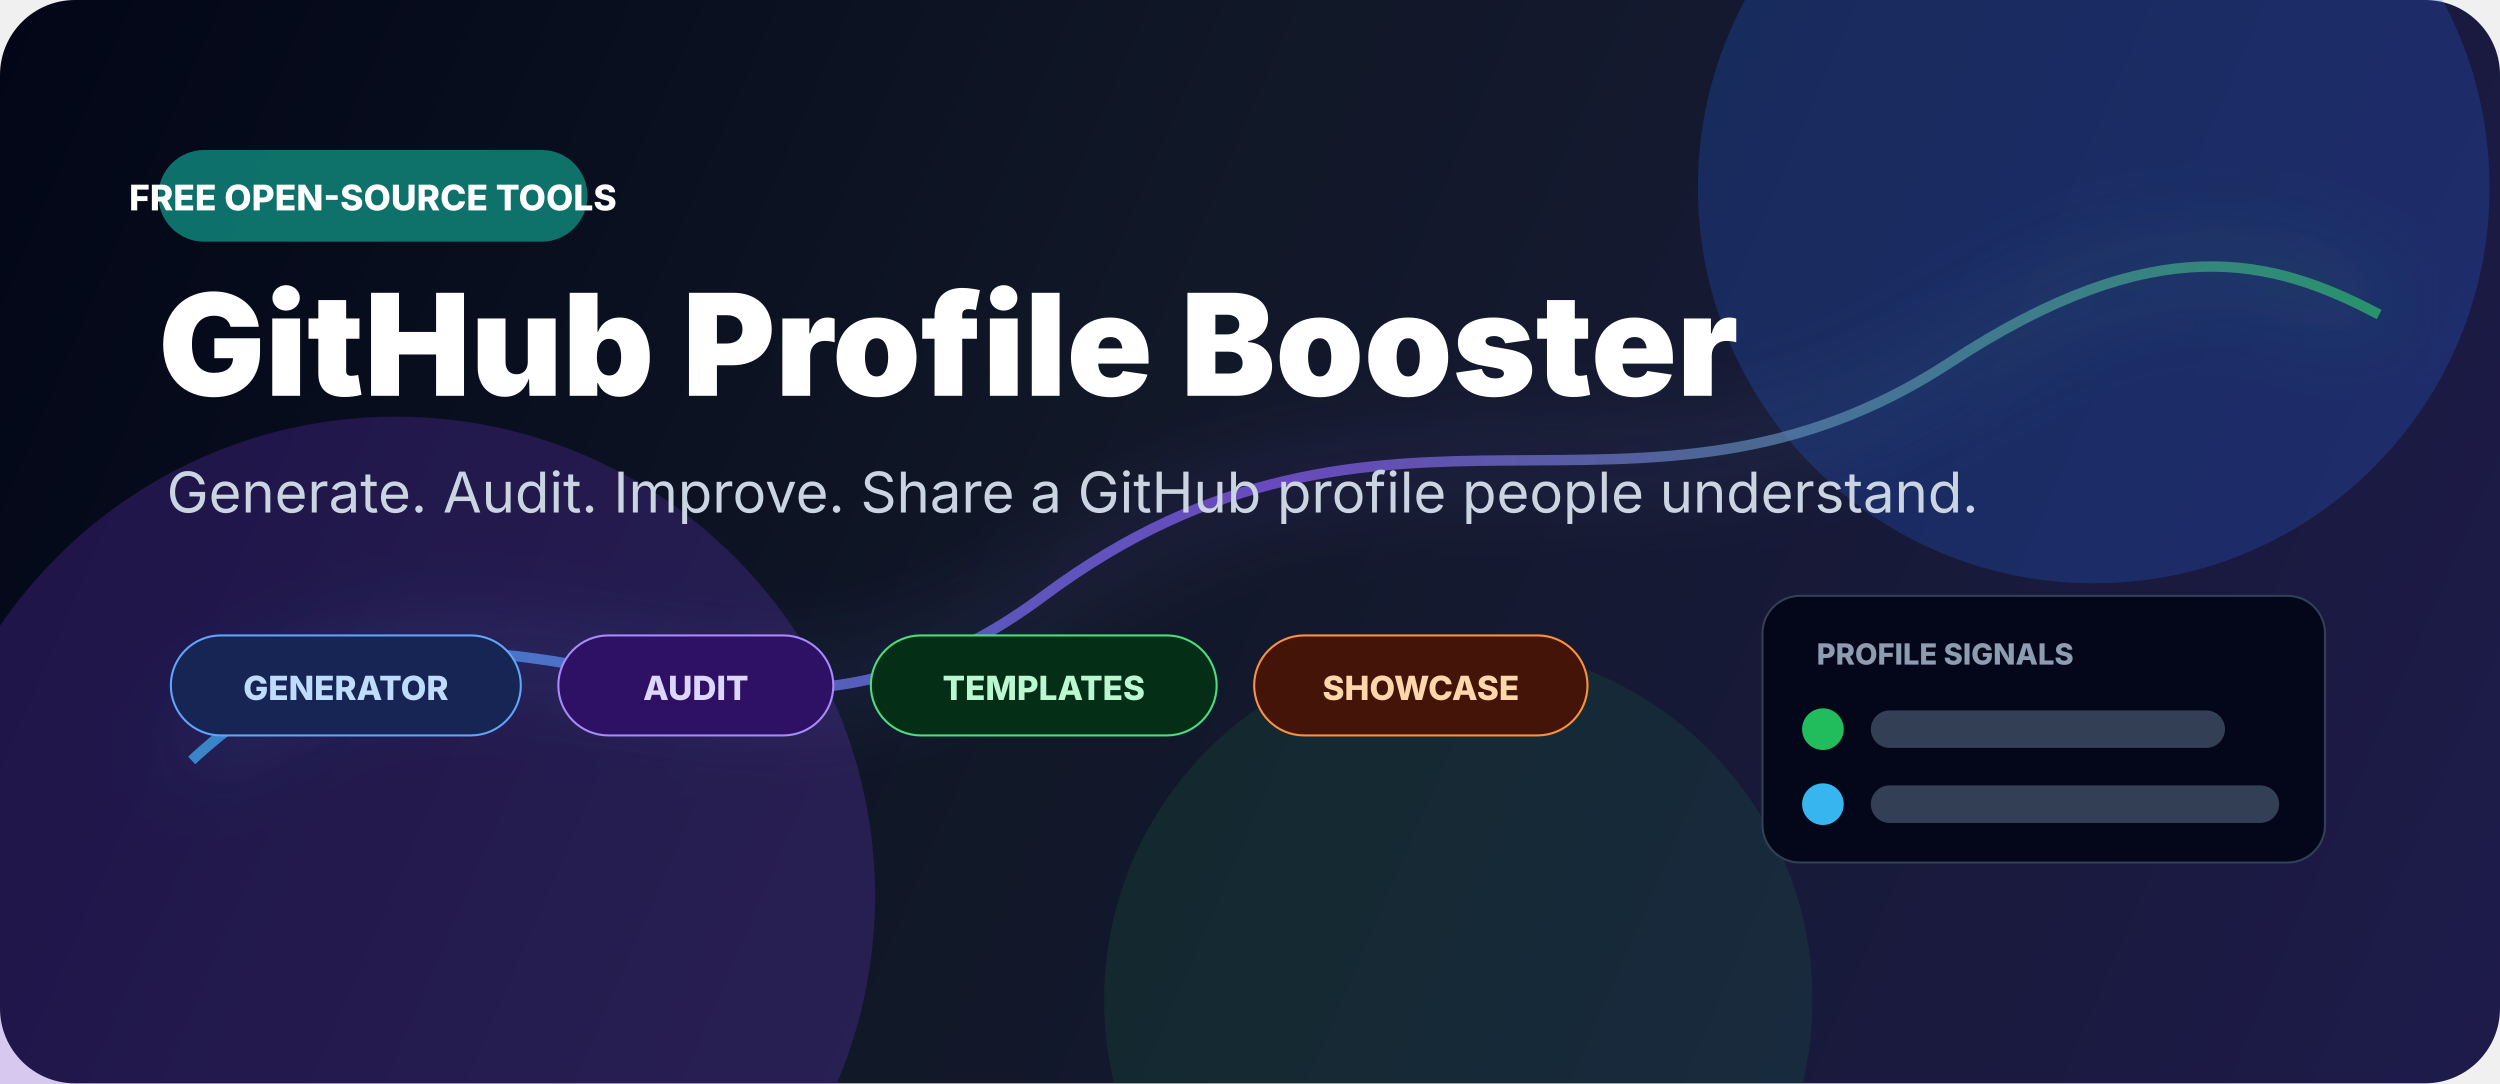
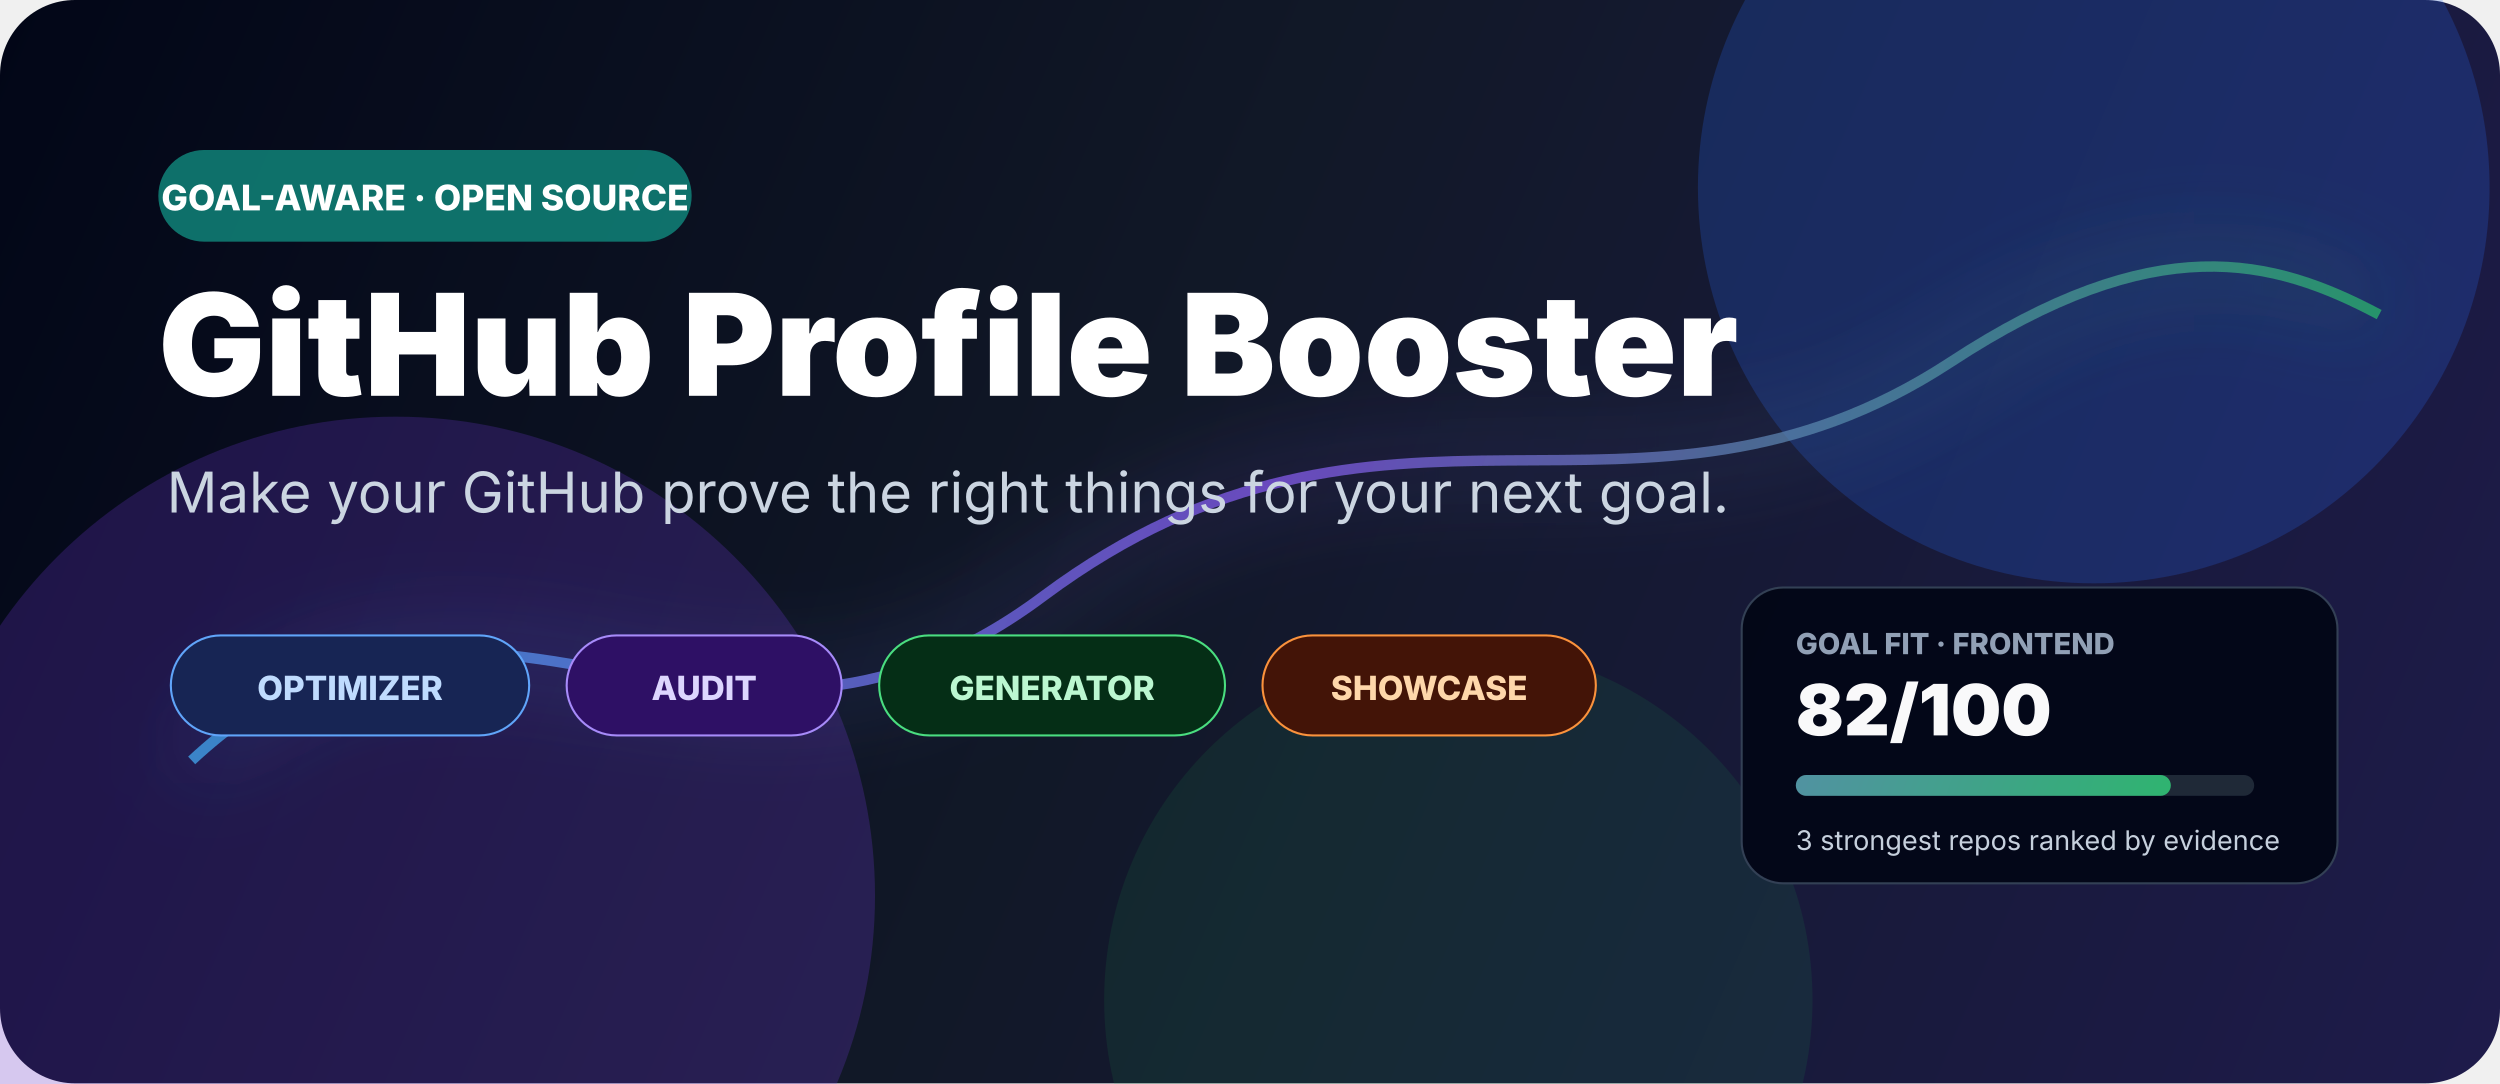
<svg xmlns="http://www.w3.org/2000/svg" width="1200" height="520" viewBox="0 0 1200 520" fill="none">
  <defs>
    <linearGradient id="bg" x1="0" y1="0" x2="1200" y2="520" gradientUnits="userSpaceOnUse">
      <stop stop-color="#020617" />
      <stop offset="0.45" stop-color="#111827" />
      <stop offset="1" stop-color="#1e1b4b" />
    </linearGradient>
    <linearGradient id="accent" x1="110" y1="92" x2="1090" y2="438" gradientUnits="userSpaceOnUse">
      <stop stop-color="#38bdf8" />
      <stop offset="0.5" stop-color="#8b5cf6" />
      <stop offset="1" stop-color="#22c55e" />
    </linearGradient>
    <filter id="glow" x="-40%" y="-40%" width="180%" height="180%">
      <feGaussianBlur stdDeviation="22" result="coloredBlur" />
      <feMerge>
        <feMergeNode in="coloredBlur" />
        <feMergeNode in="SourceGraphic" />
      </feMerge>
    </filter>
  </defs>
  <rect width="1200" height="520" rx="36" fill="url(#bg)" />
  <circle cx="1005" cy="90" r="190" fill="#2563eb" opacity="0.24" />
  <circle cx="190" cy="430" r="230" fill="#7c3aed" opacity="0.22" />
  <circle cx="700" cy="480" r="170" fill="#16a34a" opacity="0.12" />
  <path d="M92 365C232 235 342 405 501 286C665 164 786 272 936 174C1035 109 1091 124 1142 151" stroke="url(#accent)" stroke-width="5" opacity="0.72" filter="url(#glow)" />
  <g transform="translate(76 72)">
-     <rect width="206" height="44" rx="22" fill="#0f766e" opacity="0.95" />
-     <text x="103" y="29" text-anchor="middle" font-family="Segoe UI, Inter, Arial" font-size="17" font-weight="800" fill="white">FREE OPEN-SOURCE TOOLS</text>
+     <rect width="256" height="44" rx="22" fill="#0f766e" opacity="0.95" />
+     <text x="128" y="29" text-anchor="middle" font-family="Segoe UI, Inter, Arial" font-size="17" font-weight="800" fill="white">GOAL-AWARE · OPEN SOURCE</text>
  </g>
  <text x="76" y="190" font-family="Segoe UI, Inter, Arial" font-size="68" font-weight="900" fill="white">GitHub Profile Booster</text>
-   <text x="80" y="246" font-family="Segoe UI, Inter, Arial" font-size="27" fill="#cbd5e1">Generate. Audit. Improve. Share a GitHub profile people understand.</text>
+   <text x="80" y="246" font-family="Segoe UI, Inter, Arial" font-size="27" fill="#cbd5e1">Make your GitHub prove the right things for your next goal.</text>
  <g transform="translate(82 305)">
-     <rect width="168" height="48" rx="24" fill="#172554" stroke="#60a5fa" />
-     <text x="84" y="31" text-anchor="middle" font-family="Segoe UI, Inter, Arial" font-size="16" font-weight="800" fill="#bfdbfe">GENERATOR</text>
-     <rect x="186" width="132" height="48" rx="24" fill="#2e1065" stroke="#a78bfa" />
-     <text x="252" y="31" text-anchor="middle" font-family="Segoe UI, Inter, Arial" font-size="16" font-weight="800" fill="#ddd6fe">AUDIT</text>
-     <rect x="336" width="166" height="48" rx="24" fill="#052e16" stroke="#4ade80" />
-     <text x="419" y="31" text-anchor="middle" font-family="Segoe UI, Inter, Arial" font-size="16" font-weight="800" fill="#bbf7d0">TEMPLATES</text>
-     <rect x="520" width="160" height="48" rx="24" fill="#431407" stroke="#fb923c" />
-     <text x="600" y="31" text-anchor="middle" font-family="Segoe UI, Inter, Arial" font-size="16" font-weight="800" fill="#fed7aa">SHOWCASE</text>
+     <rect width="172" height="48" rx="24" fill="#172554" stroke="#60a5fa" />
+     <text x="86" y="31" text-anchor="middle" font-family="Segoe UI, Inter, Arial" font-size="16" font-weight="800" fill="#bfdbfe">OPTIMIZER</text>
+     <rect x="190" width="132" height="48" rx="24" fill="#2e1065" stroke="#a78bfa" />
+     <text x="256" y="31" text-anchor="middle" font-family="Segoe UI, Inter, Arial" font-size="16" font-weight="800" fill="#ddd6fe">AUDIT</text>
+     <rect x="340" width="166" height="48" rx="24" fill="#052e16" stroke="#4ade80" />
+     <text x="423" y="31" text-anchor="middle" font-family="Segoe UI, Inter, Arial" font-size="16" font-weight="800" fill="#bbf7d0">GENERATOR</text>
+     <rect x="524" width="160" height="48" rx="24" fill="#431407" stroke="#fb923c" />
+     <text x="604" y="31" text-anchor="middle" font-family="Segoe UI, Inter, Arial" font-size="16" font-weight="800" fill="#fed7aa">SHOWCASE</text>
  </g>
-   <g opacity="0.95">
-     <rect x="846" y="286" width="270" height="128" rx="18" fill="#020617" stroke="#334155" />
-     <text x="872" y="319" font-family="Segoe UI, Inter, Arial" font-size="14" font-weight="800" fill="#94a3b8">PROFILE SIGNALS</text>
-     <circle cx="875" cy="350" r="10" fill="#22c55e" />
-     <rect x="898" y="341" width="170" height="18" rx="9" fill="#334155" />
-     <circle cx="875" cy="386" r="10" fill="#38bdf8" />
-     <rect x="898" y="377" width="196" height="18" rx="9" fill="#334155" />
+   <g opacity="0.97">
+     <rect x="836" y="282" width="286" height="142" rx="20" fill="#020617" stroke="#334155" />
+     <text x="862" y="314" font-family="Segoe UI, Inter, Arial" font-size="14" font-weight="800" fill="#94a3b8">GOAL FIT · FRONTEND</text>
+     <text x="862" y="353" font-family="Segoe UI, Inter, Arial" font-size="34" font-weight="900" fill="white">82/100</text>
+     <rect x="862" y="372" width="220" height="10" rx="5" fill="#1f2937" />
+     <rect x="862" y="372" width="180" height="10" rx="5" fill="url(#accent)" />
+     <text x="862" y="408" font-family="Segoe UI, Inter, Arial" font-size="13" fill="#cbd5e1">3 strongest repos ranked by evidence</text>
  </g>
</svg>
